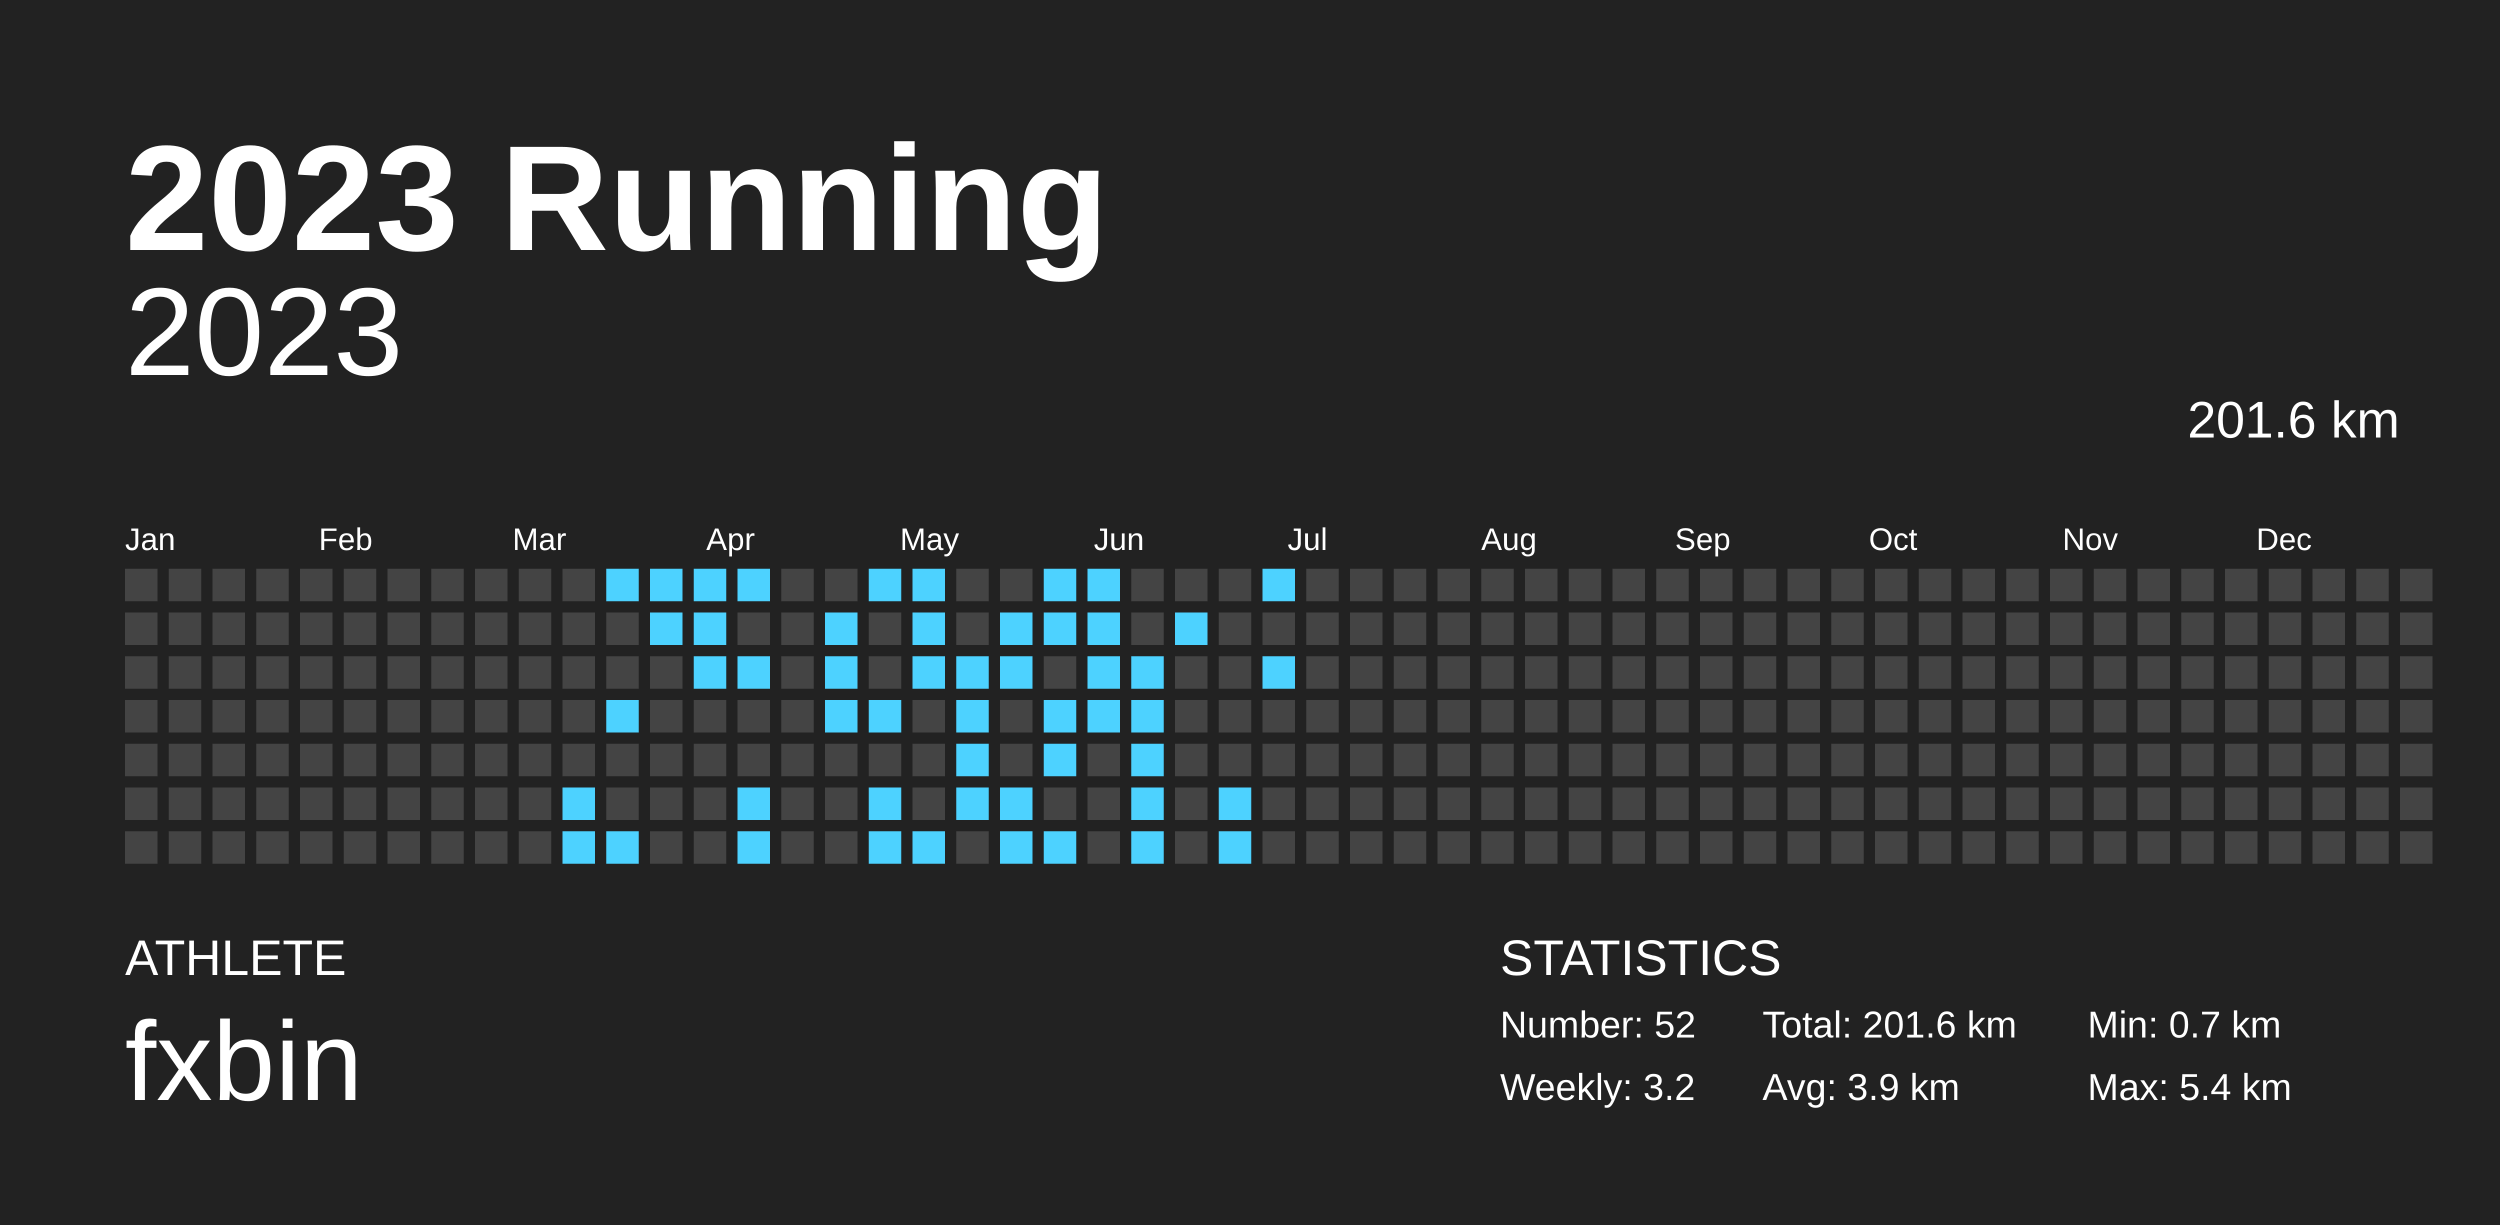
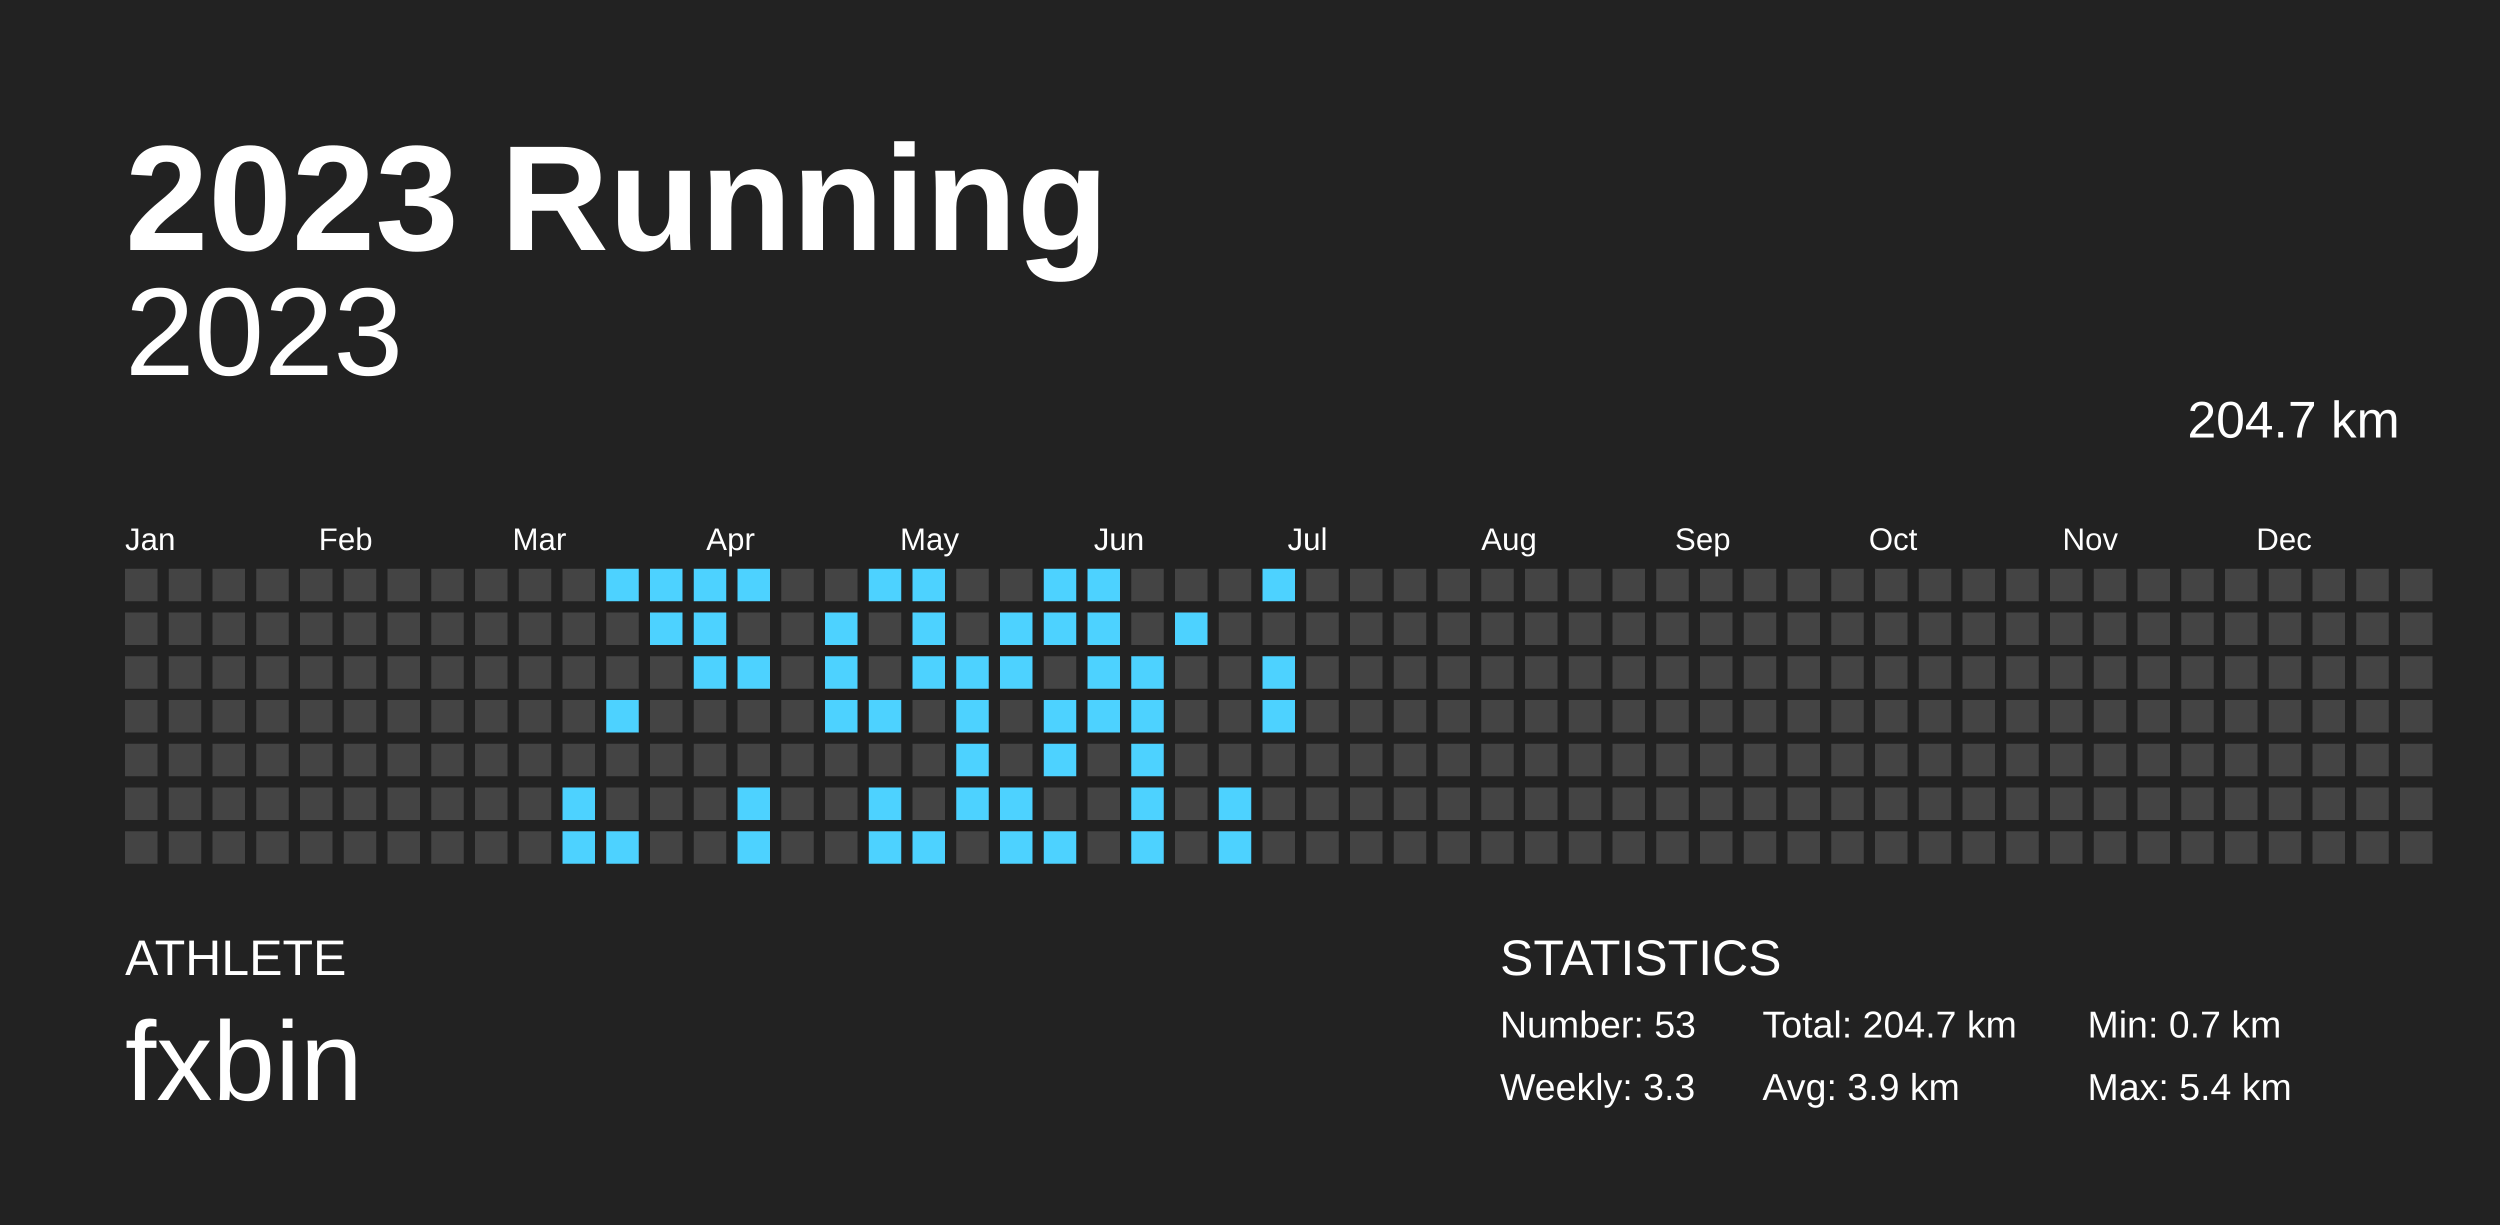
<svg xmlns="http://www.w3.org/2000/svg" baseProfile="full" height="98mm" version="1.1" viewBox="0,0,200,98" width="200mm">
  <defs />
  <rect fill="#222222" height="98" width="200" x="0" y="0" />
  <text fill="#FFFFFF" style="font-size:12px; font-family:Arial; font-weight:bold;" x="10" y="20">2023 Running</text>
  <text fill="#FFFFFF" style="font-size:4px; font-family:Arial" x="10" y="78">ATHLETE</text>
  <text fill="#FFFFFF" style="font-size:9px; font-family:Arial" x="10" y="88">fxbin</text>
  <text fill="#FFFFFF" style="font-size:4px; font-family:Arial" x="120" y="78">STATISTICS</text>
-   <text fill="#FFFFFF" style="font-size:3px; font-family:Arial" x="120" y="83">Number: 52</text>
-   <text fill="#FFFFFF" style="font-size:3px; font-family:Arial" x="120" y="88">Weekly: 3.2</text>
-   <text fill="#FFFFFF" style="font-size:3px; font-family:Arial" x="141" y="83">Total: 201.6 km</text>
+   <text fill="#FFFFFF" style="font-size:3px; font-family:Arial" x="120" y="83">Number: 53</text>
+   <text fill="#FFFFFF" style="font-size:3px; font-family:Arial" x="120" y="88">Weekly: 3.3</text>
+   <text fill="#FFFFFF" style="font-size:3px; font-family:Arial" x="141" y="83">Total: 204.7 km</text>
  <text fill="#FFFFFF" style="font-size:3px; font-family:Arial" x="141" y="88">Avg: 3.9 km</text>
  <text fill="#FFFFFF" style="font-size:3px; font-family:Arial" x="167" y="83">Min: 0.7 km</text>
  <text fill="#FFFFFF" style="font-size:3px; font-family:Arial" x="167" y="88">Max: 5.4 km</text>
  <text alignment-baseline="hanging" fill="#FFFFFF" style="font-size:10.0px; font-family:Arial;" x="10" y="30">2023</text>
-   <text alignment-baseline="hanging" fill="#FFFFFF" style="font-size:4.125px; font-family:Arial;" x="175" y="35">201.6 km</text>
+   <text alignment-baseline="hanging" fill="#FFFFFF" style="font-size:4.125px; font-family:Arial;" x="175" y="35">204.7 km</text>
  <text fill="#FFFFFF" style="font-size:2.5px; font-family:Arial" x="10.0" y="44">Jan</text>
  <text fill="#FFFFFF" style="font-size:2.5px; font-family:Arial" x="25.5" y="44">Feb</text>
  <text fill="#FFFFFF" style="font-size:2.5px; font-family:Arial" x="41.0" y="44">Mar</text>
  <text fill="#FFFFFF" style="font-size:2.5px; font-family:Arial" x="56.5" y="44">Apr</text>
  <text fill="#FFFFFF" style="font-size:2.5px; font-family:Arial" x="72.0" y="44">May</text>
  <text fill="#FFFFFF" style="font-size:2.5px; font-family:Arial" x="87.5" y="44">Jun</text>
  <text fill="#FFFFFF" style="font-size:2.5px; font-family:Arial" x="103.0" y="44">Jul</text>
  <text fill="#FFFFFF" style="font-size:2.5px; font-family:Arial" x="118.5" y="44">Aug</text>
  <text fill="#FFFFFF" style="font-size:2.5px; font-family:Arial" x="134.0" y="44">Sep</text>
  <text fill="#FFFFFF" style="font-size:2.5px; font-family:Arial" x="149.5" y="44">Oct</text>
  <text fill="#FFFFFF" style="font-size:2.5px; font-family:Arial" x="165.0" y="44">Nov</text>
  <text fill="#FFFFFF" style="font-size:2.5px; font-family:Arial" x="180.5" y="44">Dec</text>
  <rect fill="#444444" height="2.6" width="2.6" x="10.0" y="45.5" />
  <rect fill="#444444" height="2.6" width="2.6" x="10.0" y="49.0" />
  <rect fill="#444444" height="2.6" width="2.6" x="10.0" y="52.5" />
  <rect fill="#444444" height="2.6" width="2.6" x="10.0" y="56.0" />
  <rect fill="#444444" height="2.6" width="2.6" x="10.0" y="59.5" />
  <rect fill="#444444" height="2.6" width="2.6" x="10.0" y="63.0" />
  <rect fill="#444444" height="2.6" width="2.6" x="10.0" y="66.5" />
  <rect fill="#444444" height="2.6" width="2.6" x="13.5" y="45.5" />
  <rect fill="#444444" height="2.6" width="2.6" x="13.5" y="49.0" />
  <rect fill="#444444" height="2.6" width="2.6" x="13.5" y="52.5" />
  <rect fill="#444444" height="2.6" width="2.6" x="13.5" y="56.0" />
  <rect fill="#444444" height="2.6" width="2.6" x="13.5" y="59.5" />
  <rect fill="#444444" height="2.6" width="2.6" x="13.5" y="63.0" />
  <rect fill="#444444" height="2.6" width="2.6" x="13.5" y="66.5" />
  <rect fill="#444444" height="2.6" width="2.6" x="17.0" y="45.5" />
  <rect fill="#444444" height="2.6" width="2.6" x="17.0" y="49.0" />
  <rect fill="#444444" height="2.6" width="2.6" x="17.0" y="52.5" />
  <rect fill="#444444" height="2.6" width="2.6" x="17.0" y="56.0" />
  <rect fill="#444444" height="2.6" width="2.6" x="17.0" y="59.5" />
  <rect fill="#444444" height="2.6" width="2.6" x="17.0" y="63.0" />
  <rect fill="#444444" height="2.6" width="2.6" x="17.0" y="66.5" />
  <rect fill="#444444" height="2.6" width="2.6" x="20.5" y="45.5" />
  <rect fill="#444444" height="2.6" width="2.6" x="20.5" y="49.0" />
  <rect fill="#444444" height="2.6" width="2.6" x="20.5" y="52.5" />
  <rect fill="#444444" height="2.6" width="2.6" x="20.5" y="56.0" />
  <rect fill="#444444" height="2.6" width="2.6" x="20.5" y="59.5" />
  <rect fill="#444444" height="2.6" width="2.6" x="20.5" y="63.0" />
  <rect fill="#444444" height="2.6" width="2.6" x="20.5" y="66.5" />
  <rect fill="#444444" height="2.6" width="2.6" x="24.0" y="45.5" />
  <rect fill="#444444" height="2.6" width="2.6" x="24.0" y="49.0" />
  <rect fill="#444444" height="2.6" width="2.6" x="24.0" y="52.5" />
  <rect fill="#444444" height="2.6" width="2.6" x="24.0" y="56.0" />
  <rect fill="#444444" height="2.6" width="2.6" x="24.0" y="59.5" />
  <rect fill="#444444" height="2.6" width="2.6" x="24.0" y="63.0" />
  <rect fill="#444444" height="2.6" width="2.6" x="24.0" y="66.5" />
  <rect fill="#444444" height="2.6" width="2.6" x="27.5" y="45.5" />
  <rect fill="#444444" height="2.6" width="2.6" x="27.5" y="49.0" />
  <rect fill="#444444" height="2.6" width="2.6" x="27.5" y="52.5" />
  <rect fill="#444444" height="2.6" width="2.6" x="27.5" y="56.0" />
  <rect fill="#444444" height="2.6" width="2.6" x="27.5" y="59.5" />
  <rect fill="#444444" height="2.6" width="2.6" x="27.5" y="63.0" />
  <rect fill="#444444" height="2.6" width="2.6" x="27.5" y="66.5" />
  <rect fill="#444444" height="2.6" width="2.6" x="31.0" y="45.5" />
  <rect fill="#444444" height="2.6" width="2.6" x="31.0" y="49.0" />
  <rect fill="#444444" height="2.6" width="2.6" x="31.0" y="52.5" />
  <rect fill="#444444" height="2.6" width="2.6" x="31.0" y="56.0" />
  <rect fill="#444444" height="2.6" width="2.6" x="31.0" y="59.5" />
  <rect fill="#444444" height="2.6" width="2.6" x="31.0" y="63.0" />
  <rect fill="#444444" height="2.6" width="2.6" x="31.0" y="66.5" />
  <rect fill="#444444" height="2.6" width="2.6" x="34.5" y="45.5" />
  <rect fill="#444444" height="2.6" width="2.6" x="34.5" y="49.0" />
  <rect fill="#444444" height="2.6" width="2.6" x="34.5" y="52.5" />
  <rect fill="#444444" height="2.6" width="2.6" x="34.5" y="56.0" />
  <rect fill="#444444" height="2.6" width="2.6" x="34.5" y="59.5" />
  <rect fill="#444444" height="2.6" width="2.6" x="34.5" y="63.0" />
  <rect fill="#444444" height="2.6" width="2.6" x="34.5" y="66.5" />
  <rect fill="#444444" height="2.6" width="2.6" x="38.0" y="45.5" />
  <rect fill="#444444" height="2.6" width="2.6" x="38.0" y="49.0" />
  <rect fill="#444444" height="2.6" width="2.6" x="38.0" y="52.5" />
  <rect fill="#444444" height="2.6" width="2.6" x="38.0" y="56.0" />
  <rect fill="#444444" height="2.6" width="2.6" x="38.0" y="59.5" />
  <rect fill="#444444" height="2.6" width="2.6" x="38.0" y="63.0" />
  <rect fill="#444444" height="2.6" width="2.6" x="38.0" y="66.5" />
  <rect fill="#444444" height="2.6" width="2.6" x="41.5" y="45.5" />
  <rect fill="#444444" height="2.6" width="2.6" x="41.5" y="49.0" />
  <rect fill="#444444" height="2.6" width="2.6" x="41.5" y="52.5" />
  <rect fill="#444444" height="2.6" width="2.6" x="41.5" y="56.0" />
  <rect fill="#444444" height="2.6" width="2.6" x="41.5" y="59.5" />
  <rect fill="#444444" height="2.6" width="2.6" x="41.5" y="63.0" />
  <rect fill="#444444" height="2.6" width="2.6" x="41.5" y="66.5" />
  <rect fill="#444444" height="2.6" width="2.6" x="45.0" y="45.5" />
  <rect fill="#444444" height="2.6" width="2.6" x="45.0" y="49.0" />
  <rect fill="#444444" height="2.6" width="2.6" x="45.0" y="52.5" />
  <rect fill="#444444" height="2.6" width="2.6" x="45.0" y="56.0" />
  <rect fill="#444444" height="2.6" width="2.6" x="45.0" y="59.5" />
  <rect fill="#4dd2ff" height="2.6" width="2.6" x="45.0" y="63.0" />
  <rect fill="#4dd2ff" height="2.6" width="2.6" x="45.0" y="66.5" />
  <rect fill="#4dd2ff" height="2.6" width="2.6" x="48.5" y="45.5" />
  <rect fill="#444444" height="2.6" width="2.6" x="48.5" y="49.0" />
  <rect fill="#444444" height="2.6" width="2.6" x="48.5" y="52.5" />
  <rect fill="#4dd2ff" height="2.6" width="2.6" x="48.5" y="56.0" />
  <rect fill="#444444" height="2.6" width="2.6" x="48.5" y="59.5" />
  <rect fill="#444444" height="2.6" width="2.6" x="48.5" y="63.0" />
  <rect fill="#4dd2ff" height="2.6" width="2.6" x="48.5" y="66.5" />
  <rect fill="#4dd2ff" height="2.6" width="2.6" x="52.0" y="45.5" />
  <rect fill="#4dd2ff" height="2.6" width="2.6" x="52.0" y="49.0" />
  <rect fill="#444444" height="2.6" width="2.6" x="52.0" y="52.5" />
  <rect fill="#444444" height="2.6" width="2.6" x="52.0" y="56.0" />
  <rect fill="#444444" height="2.6" width="2.6" x="52.0" y="59.5" />
  <rect fill="#444444" height="2.6" width="2.6" x="52.0" y="63.0" />
  <rect fill="#444444" height="2.6" width="2.6" x="52.0" y="66.5" />
  <rect fill="#4dd2ff" height="2.6" width="2.6" x="55.5" y="45.5" />
  <rect fill="#4dd2ff" height="2.6" width="2.6" x="55.5" y="49.0" />
  <rect fill="#4dd2ff" height="2.6" width="2.6" x="55.5" y="52.5" />
  <rect fill="#444444" height="2.6" width="2.6" x="55.5" y="56.0" />
  <rect fill="#444444" height="2.6" width="2.6" x="55.5" y="59.5" />
  <rect fill="#444444" height="2.6" width="2.6" x="55.5" y="63.0" />
  <rect fill="#444444" height="2.6" width="2.6" x="55.5" y="66.5" />
  <rect fill="#4dd2ff" height="2.6" width="2.6" x="59.0" y="45.5" />
  <rect fill="#444444" height="2.6" width="2.6" x="59.0" y="49.0" />
  <rect fill="#4dd2ff" height="2.6" width="2.6" x="59.0" y="52.5" />
  <rect fill="#444444" height="2.6" width="2.6" x="59.0" y="56.0" />
  <rect fill="#444444" height="2.6" width="2.6" x="59.0" y="59.5" />
  <rect fill="#4dd2ff" height="2.6" width="2.6" x="59.0" y="63.0" />
  <rect fill="#4dd2ff" height="2.6" width="2.6" x="59.0" y="66.5" />
  <rect fill="#444444" height="2.6" width="2.6" x="62.5" y="45.5" />
  <rect fill="#444444" height="2.6" width="2.6" x="62.5" y="49.0" />
  <rect fill="#444444" height="2.6" width="2.6" x="62.5" y="52.5" />
  <rect fill="#444444" height="2.6" width="2.6" x="62.5" y="56.0" />
  <rect fill="#444444" height="2.6" width="2.6" x="62.5" y="59.5" />
  <rect fill="#444444" height="2.6" width="2.6" x="62.5" y="63.0" />
  <rect fill="#444444" height="2.6" width="2.6" x="62.5" y="66.5" />
  <rect fill="#444444" height="2.6" width="2.6" x="66.0" y="45.5" />
  <rect fill="#4dd2ff" height="2.6" width="2.6" x="66.0" y="49.0" />
  <rect fill="#4dd2ff" height="2.6" width="2.6" x="66.0" y="52.5" />
  <rect fill="#4dd2ff" height="2.6" width="2.6" x="66.0" y="56.0" />
  <rect fill="#444444" height="2.6" width="2.6" x="66.0" y="59.5" />
  <rect fill="#444444" height="2.6" width="2.6" x="66.0" y="63.0" />
  <rect fill="#444444" height="2.6" width="2.6" x="66.0" y="66.5" />
  <rect fill="#4dd2ff" height="2.6" width="2.6" x="69.5" y="45.5" />
  <rect fill="#444444" height="2.6" width="2.6" x="69.5" y="49.0" />
  <rect fill="#444444" height="2.6" width="2.6" x="69.5" y="52.5" />
  <rect fill="#4dd2ff" height="2.6" width="2.6" x="69.5" y="56.0" />
  <rect fill="#444444" height="2.6" width="2.6" x="69.5" y="59.5" />
  <rect fill="#4dd2ff" height="2.6" width="2.6" x="69.5" y="63.0" />
  <rect fill="#4dd2ff" height="2.6" width="2.6" x="69.5" y="66.5" />
  <rect fill="#4dd2ff" height="2.6" width="2.6" x="73.0" y="45.5" />
  <rect fill="#4dd2ff" height="2.6" width="2.6" x="73.0" y="49.0" />
  <rect fill="#4dd2ff" height="2.6" width="2.6" x="73.0" y="52.5" />
  <rect fill="#444444" height="2.6" width="2.6" x="73.0" y="56.0" />
  <rect fill="#444444" height="2.6" width="2.6" x="73.0" y="59.5" />
  <rect fill="#444444" height="2.6" width="2.6" x="73.0" y="63.0" />
  <rect fill="#4dd2ff" height="2.6" width="2.6" x="73.0" y="66.5" />
  <rect fill="#444444" height="2.6" width="2.6" x="76.5" y="45.5" />
  <rect fill="#444444" height="2.6" width="2.6" x="76.5" y="49.0" />
  <rect fill="#4dd2ff" height="2.6" width="2.6" x="76.5" y="52.5" />
  <rect fill="#4dd2ff" height="2.6" width="2.6" x="76.5" y="56.0" />
  <rect fill="#4dd2ff" height="2.6" width="2.6" x="76.5" y="59.5" />
  <rect fill="#4dd2ff" height="2.6" width="2.6" x="76.5" y="63.0" />
  <rect fill="#444444" height="2.6" width="2.6" x="76.5" y="66.5" />
  <rect fill="#444444" height="2.6" width="2.6" x="80.0" y="45.5" />
  <rect fill="#4dd2ff" height="2.6" width="2.6" x="80.0" y="49.0" />
  <rect fill="#4dd2ff" height="2.6" width="2.6" x="80.0" y="52.5" />
  <rect fill="#444444" height="2.6" width="2.6" x="80.0" y="56.0" />
  <rect fill="#444444" height="2.6" width="2.6" x="80.0" y="59.5" />
  <rect fill="#4dd2ff" height="2.6" width="2.6" x="80.0" y="63.0" />
  <rect fill="#4dd2ff" height="2.6" width="2.6" x="80.0" y="66.5" />
  <rect fill="#4dd2ff" height="2.6" width="2.6" x="83.5" y="45.5" />
  <rect fill="#4dd2ff" height="2.6" width="2.6" x="83.5" y="49.0" />
  <rect fill="#444444" height="2.6" width="2.6" x="83.5" y="52.5" />
  <rect fill="#4dd2ff" height="2.6" width="2.6" x="83.5" y="56.0" />
  <rect fill="#4dd2ff" height="2.6" width="2.6" x="83.5" y="59.5" />
  <rect fill="#444444" height="2.6" width="2.6" x="83.5" y="63.0" />
  <rect fill="#4dd2ff" height="2.6" width="2.6" x="83.5" y="66.5" />
  <rect fill="#4dd2ff" height="2.6" width="2.6" x="87.0" y="45.5" />
  <rect fill="#4dd2ff" height="2.6" width="2.6" x="87.0" y="49.0" />
  <rect fill="#4dd2ff" height="2.6" width="2.6" x="87.0" y="52.5" />
  <rect fill="#4dd2ff" height="2.6" width="2.6" x="87.0" y="56.0" />
  <rect fill="#444444" height="2.6" width="2.6" x="87.0" y="59.5" />
  <rect fill="#444444" height="2.6" width="2.6" x="87.0" y="63.0" />
  <rect fill="#444444" height="2.6" width="2.6" x="87.0" y="66.5" />
  <rect fill="#444444" height="2.6" width="2.6" x="90.5" y="45.5" />
  <rect fill="#444444" height="2.6" width="2.6" x="90.5" y="49.0" />
  <rect fill="#4dd2ff" height="2.6" width="2.6" x="90.5" y="52.5" />
  <rect fill="#4dd2ff" height="2.6" width="2.6" x="90.5" y="56.0" />
  <rect fill="#4dd2ff" height="2.6" width="2.6" x="90.5" y="59.5" />
  <rect fill="#4dd2ff" height="2.6" width="2.6" x="90.5" y="63.0" />
  <rect fill="#4dd2ff" height="2.6" width="2.6" x="90.5" y="66.5" />
  <rect fill="#444444" height="2.6" width="2.6" x="94.0" y="45.5" />
  <rect fill="#4dd2ff" height="2.6" width="2.6" x="94.0" y="49.0" />
  <rect fill="#444444" height="2.6" width="2.6" x="94.0" y="52.5" />
  <rect fill="#444444" height="2.6" width="2.6" x="94.0" y="56.0" />
  <rect fill="#444444" height="2.6" width="2.6" x="94.0" y="59.5" />
  <rect fill="#444444" height="2.6" width="2.6" x="94.0" y="63.0" />
  <rect fill="#444444" height="2.6" width="2.6" x="94.0" y="66.5" />
  <rect fill="#444444" height="2.6" width="2.6" x="97.5" y="45.5" />
  <rect fill="#444444" height="2.6" width="2.6" x="97.5" y="49.0" />
  <rect fill="#444444" height="2.6" width="2.6" x="97.5" y="52.5" />
  <rect fill="#444444" height="2.6" width="2.6" x="97.5" y="56.0" />
  <rect fill="#444444" height="2.6" width="2.6" x="97.5" y="59.5" />
  <rect fill="#4dd2ff" height="2.6" width="2.6" x="97.5" y="63.0" />
  <rect fill="#4dd2ff" height="2.6" width="2.6" x="97.5" y="66.5" />
  <rect fill="#4dd2ff" height="2.6" width="2.6" x="101.0" y="45.5" />
  <rect fill="#444444" height="2.6" width="2.6" x="101.0" y="49.0" />
  <rect fill="#4dd2ff" height="2.6" width="2.6" x="101.0" y="52.5" />
-   <rect fill="#444444" height="2.6" width="2.6" x="101.0" y="56.0" />
+   <rect fill="#4dd2ff" height="2.6" width="2.6" x="101.0" y="56.0" />
  <rect fill="#444444" height="2.6" width="2.6" x="101.0" y="59.5" />
  <rect fill="#444444" height="2.6" width="2.6" x="101.0" y="63.0" />
  <rect fill="#444444" height="2.6" width="2.6" x="101.0" y="66.5" />
  <rect fill="#444444" height="2.6" width="2.6" x="104.5" y="45.5" />
  <rect fill="#444444" height="2.6" width="2.6" x="104.5" y="49.0" />
  <rect fill="#444444" height="2.6" width="2.6" x="104.5" y="52.5" />
  <rect fill="#444444" height="2.6" width="2.6" x="104.5" y="56.0" />
  <rect fill="#444444" height="2.6" width="2.6" x="104.5" y="59.5" />
  <rect fill="#444444" height="2.6" width="2.6" x="104.5" y="63.0" />
  <rect fill="#444444" height="2.6" width="2.6" x="104.5" y="66.5" />
  <rect fill="#444444" height="2.6" width="2.6" x="108.0" y="45.5" />
  <rect fill="#444444" height="2.6" width="2.6" x="108.0" y="49.0" />
  <rect fill="#444444" height="2.6" width="2.6" x="108.0" y="52.5" />
  <rect fill="#444444" height="2.6" width="2.6" x="108.0" y="56.0" />
  <rect fill="#444444" height="2.6" width="2.6" x="108.0" y="59.5" />
  <rect fill="#444444" height="2.6" width="2.6" x="108.0" y="63.0" />
  <rect fill="#444444" height="2.6" width="2.6" x="108.0" y="66.5" />
  <rect fill="#444444" height="2.6" width="2.6" x="111.5" y="45.5" />
  <rect fill="#444444" height="2.6" width="2.6" x="111.5" y="49.0" />
  <rect fill="#444444" height="2.6" width="2.6" x="111.5" y="52.5" />
  <rect fill="#444444" height="2.6" width="2.6" x="111.5" y="56.0" />
  <rect fill="#444444" height="2.6" width="2.6" x="111.5" y="59.5" />
  <rect fill="#444444" height="2.6" width="2.6" x="111.5" y="63.0" />
  <rect fill="#444444" height="2.6" width="2.6" x="111.5" y="66.5" />
  <rect fill="#444444" height="2.6" width="2.6" x="115.0" y="45.5" />
  <rect fill="#444444" height="2.6" width="2.6" x="115.0" y="49.0" />
  <rect fill="#444444" height="2.6" width="2.6" x="115.0" y="52.5" />
  <rect fill="#444444" height="2.6" width="2.6" x="115.0" y="56.0" />
  <rect fill="#444444" height="2.6" width="2.6" x="115.0" y="59.5" />
  <rect fill="#444444" height="2.6" width="2.6" x="115.0" y="63.0" />
  <rect fill="#444444" height="2.6" width="2.6" x="115.0" y="66.5" />
  <rect fill="#444444" height="2.6" width="2.6" x="118.5" y="45.5" />
  <rect fill="#444444" height="2.6" width="2.6" x="118.5" y="49.0" />
  <rect fill="#444444" height="2.6" width="2.6" x="118.5" y="52.5" />
  <rect fill="#444444" height="2.6" width="2.6" x="118.5" y="56.0" />
  <rect fill="#444444" height="2.6" width="2.6" x="118.5" y="59.5" />
  <rect fill="#444444" height="2.6" width="2.6" x="118.5" y="63.0" />
  <rect fill="#444444" height="2.6" width="2.6" x="118.5" y="66.5" />
  <rect fill="#444444" height="2.6" width="2.6" x="122.0" y="45.5" />
  <rect fill="#444444" height="2.6" width="2.6" x="122.0" y="49.0" />
  <rect fill="#444444" height="2.6" width="2.6" x="122.0" y="52.5" />
  <rect fill="#444444" height="2.6" width="2.6" x="122.0" y="56.0" />
  <rect fill="#444444" height="2.6" width="2.6" x="122.0" y="59.5" />
  <rect fill="#444444" height="2.6" width="2.6" x="122.0" y="63.0" />
  <rect fill="#444444" height="2.6" width="2.6" x="122.0" y="66.5" />
  <rect fill="#444444" height="2.6" width="2.6" x="125.5" y="45.5" />
  <rect fill="#444444" height="2.6" width="2.6" x="125.5" y="49.0" />
  <rect fill="#444444" height="2.6" width="2.6" x="125.5" y="52.5" />
  <rect fill="#444444" height="2.6" width="2.6" x="125.5" y="56.0" />
  <rect fill="#444444" height="2.6" width="2.6" x="125.5" y="59.5" />
  <rect fill="#444444" height="2.6" width="2.6" x="125.5" y="63.0" />
  <rect fill="#444444" height="2.6" width="2.6" x="125.5" y="66.5" />
  <rect fill="#444444" height="2.6" width="2.6" x="129.0" y="45.5" />
  <rect fill="#444444" height="2.6" width="2.6" x="129.0" y="49.0" />
  <rect fill="#444444" height="2.6" width="2.6" x="129.0" y="52.5" />
  <rect fill="#444444" height="2.6" width="2.6" x="129.0" y="56.0" />
  <rect fill="#444444" height="2.6" width="2.6" x="129.0" y="59.5" />
  <rect fill="#444444" height="2.6" width="2.6" x="129.0" y="63.0" />
  <rect fill="#444444" height="2.6" width="2.6" x="129.0" y="66.5" />
  <rect fill="#444444" height="2.6" width="2.6" x="132.5" y="45.5" />
  <rect fill="#444444" height="2.6" width="2.6" x="132.5" y="49.0" />
  <rect fill="#444444" height="2.6" width="2.6" x="132.5" y="52.5" />
  <rect fill="#444444" height="2.6" width="2.6" x="132.5" y="56.0" />
  <rect fill="#444444" height="2.6" width="2.6" x="132.5" y="59.5" />
  <rect fill="#444444" height="2.6" width="2.6" x="132.5" y="63.0" />
  <rect fill="#444444" height="2.6" width="2.6" x="132.5" y="66.5" />
  <rect fill="#444444" height="2.6" width="2.6" x="136.0" y="45.5" />
  <rect fill="#444444" height="2.6" width="2.6" x="136.0" y="49.0" />
  <rect fill="#444444" height="2.6" width="2.6" x="136.0" y="52.5" />
  <rect fill="#444444" height="2.6" width="2.6" x="136.0" y="56.0" />
  <rect fill="#444444" height="2.6" width="2.6" x="136.0" y="59.5" />
  <rect fill="#444444" height="2.6" width="2.6" x="136.0" y="63.0" />
  <rect fill="#444444" height="2.6" width="2.6" x="136.0" y="66.5" />
  <rect fill="#444444" height="2.6" width="2.6" x="139.5" y="45.5" />
  <rect fill="#444444" height="2.6" width="2.6" x="139.5" y="49.0" />
  <rect fill="#444444" height="2.6" width="2.6" x="139.5" y="52.5" />
  <rect fill="#444444" height="2.6" width="2.6" x="139.5" y="56.0" />
  <rect fill="#444444" height="2.6" width="2.6" x="139.5" y="59.5" />
  <rect fill="#444444" height="2.6" width="2.6" x="139.5" y="63.0" />
  <rect fill="#444444" height="2.6" width="2.6" x="139.5" y="66.5" />
  <rect fill="#444444" height="2.6" width="2.6" x="143.0" y="45.5" />
  <rect fill="#444444" height="2.6" width="2.6" x="143.0" y="49.0" />
  <rect fill="#444444" height="2.6" width="2.6" x="143.0" y="52.5" />
  <rect fill="#444444" height="2.6" width="2.6" x="143.0" y="56.0" />
  <rect fill="#444444" height="2.6" width="2.6" x="143.0" y="59.5" />
  <rect fill="#444444" height="2.6" width="2.6" x="143.0" y="63.0" />
  <rect fill="#444444" height="2.6" width="2.6" x="143.0" y="66.5" />
  <rect fill="#444444" height="2.6" width="2.6" x="146.5" y="45.5" />
  <rect fill="#444444" height="2.6" width="2.6" x="146.5" y="49.0" />
  <rect fill="#444444" height="2.6" width="2.6" x="146.5" y="52.5" />
  <rect fill="#444444" height="2.6" width="2.6" x="146.5" y="56.0" />
  <rect fill="#444444" height="2.6" width="2.6" x="146.5" y="59.5" />
  <rect fill="#444444" height="2.6" width="2.6" x="146.5" y="63.0" />
  <rect fill="#444444" height="2.6" width="2.6" x="146.5" y="66.5" />
  <rect fill="#444444" height="2.6" width="2.6" x="150.0" y="45.5" />
  <rect fill="#444444" height="2.6" width="2.6" x="150.0" y="49.0" />
  <rect fill="#444444" height="2.6" width="2.6" x="150.0" y="52.5" />
  <rect fill="#444444" height="2.6" width="2.6" x="150.0" y="56.0" />
  <rect fill="#444444" height="2.6" width="2.6" x="150.0" y="59.5" />
  <rect fill="#444444" height="2.6" width="2.6" x="150.0" y="63.0" />
  <rect fill="#444444" height="2.6" width="2.6" x="150.0" y="66.5" />
  <rect fill="#444444" height="2.6" width="2.6" x="153.5" y="45.5" />
  <rect fill="#444444" height="2.6" width="2.6" x="153.5" y="49.0" />
  <rect fill="#444444" height="2.6" width="2.6" x="153.5" y="52.5" />
  <rect fill="#444444" height="2.6" width="2.6" x="153.5" y="56.0" />
  <rect fill="#444444" height="2.6" width="2.6" x="153.5" y="59.5" />
  <rect fill="#444444" height="2.6" width="2.6" x="153.5" y="63.0" />
  <rect fill="#444444" height="2.6" width="2.6" x="153.5" y="66.5" />
  <rect fill="#444444" height="2.6" width="2.6" x="157.0" y="45.5" />
  <rect fill="#444444" height="2.6" width="2.6" x="157.0" y="49.0" />
  <rect fill="#444444" height="2.6" width="2.6" x="157.0" y="52.5" />
  <rect fill="#444444" height="2.6" width="2.6" x="157.0" y="56.0" />
  <rect fill="#444444" height="2.6" width="2.6" x="157.0" y="59.5" />
  <rect fill="#444444" height="2.6" width="2.6" x="157.0" y="63.0" />
  <rect fill="#444444" height="2.6" width="2.6" x="157.0" y="66.5" />
  <rect fill="#444444" height="2.6" width="2.6" x="160.5" y="45.5" />
  <rect fill="#444444" height="2.6" width="2.6" x="160.5" y="49.0" />
  <rect fill="#444444" height="2.6" width="2.6" x="160.5" y="52.5" />
  <rect fill="#444444" height="2.6" width="2.6" x="160.5" y="56.0" />
  <rect fill="#444444" height="2.6" width="2.6" x="160.5" y="59.5" />
  <rect fill="#444444" height="2.6" width="2.6" x="160.5" y="63.0" />
  <rect fill="#444444" height="2.6" width="2.6" x="160.5" y="66.5" />
  <rect fill="#444444" height="2.6" width="2.6" x="164.0" y="45.5" />
  <rect fill="#444444" height="2.6" width="2.6" x="164.0" y="49.0" />
  <rect fill="#444444" height="2.6" width="2.6" x="164.0" y="52.5" />
  <rect fill="#444444" height="2.6" width="2.6" x="164.0" y="56.0" />
  <rect fill="#444444" height="2.6" width="2.6" x="164.0" y="59.5" />
  <rect fill="#444444" height="2.6" width="2.6" x="164.0" y="63.0" />
  <rect fill="#444444" height="2.6" width="2.6" x="164.0" y="66.5" />
  <rect fill="#444444" height="2.6" width="2.6" x="167.5" y="45.5" />
  <rect fill="#444444" height="2.6" width="2.6" x="167.5" y="49.0" />
  <rect fill="#444444" height="2.6" width="2.6" x="167.5" y="52.5" />
  <rect fill="#444444" height="2.6" width="2.6" x="167.5" y="56.0" />
  <rect fill="#444444" height="2.6" width="2.6" x="167.5" y="59.5" />
  <rect fill="#444444" height="2.6" width="2.6" x="167.5" y="63.0" />
  <rect fill="#444444" height="2.6" width="2.6" x="167.5" y="66.5" />
  <rect fill="#444444" height="2.6" width="2.6" x="171.0" y="45.5" />
  <rect fill="#444444" height="2.6" width="2.6" x="171.0" y="49.0" />
  <rect fill="#444444" height="2.6" width="2.6" x="171.0" y="52.5" />
  <rect fill="#444444" height="2.6" width="2.6" x="171.0" y="56.0" />
  <rect fill="#444444" height="2.6" width="2.6" x="171.0" y="59.5" />
  <rect fill="#444444" height="2.6" width="2.6" x="171.0" y="63.0" />
  <rect fill="#444444" height="2.6" width="2.6" x="171.0" y="66.5" />
  <rect fill="#444444" height="2.6" width="2.6" x="174.5" y="45.5" />
  <rect fill="#444444" height="2.6" width="2.6" x="174.5" y="49.0" />
  <rect fill="#444444" height="2.6" width="2.6" x="174.5" y="52.5" />
  <rect fill="#444444" height="2.6" width="2.6" x="174.5" y="56.0" />
  <rect fill="#444444" height="2.6" width="2.6" x="174.5" y="59.5" />
  <rect fill="#444444" height="2.6" width="2.6" x="174.5" y="63.0" />
  <rect fill="#444444" height="2.6" width="2.6" x="174.5" y="66.5" />
  <rect fill="#444444" height="2.6" width="2.6" x="178.0" y="45.5" />
  <rect fill="#444444" height="2.6" width="2.6" x="178.0" y="49.0" />
  <rect fill="#444444" height="2.6" width="2.6" x="178.0" y="52.5" />
  <rect fill="#444444" height="2.6" width="2.6" x="178.0" y="56.0" />
  <rect fill="#444444" height="2.6" width="2.6" x="178.0" y="59.5" />
  <rect fill="#444444" height="2.6" width="2.6" x="178.0" y="63.0" />
  <rect fill="#444444" height="2.6" width="2.6" x="178.0" y="66.5" />
  <rect fill="#444444" height="2.6" width="2.6" x="181.5" y="45.5" />
  <rect fill="#444444" height="2.6" width="2.6" x="181.5" y="49.0" />
  <rect fill="#444444" height="2.6" width="2.6" x="181.5" y="52.5" />
  <rect fill="#444444" height="2.6" width="2.6" x="181.5" y="56.0" />
  <rect fill="#444444" height="2.6" width="2.6" x="181.5" y="59.5" />
  <rect fill="#444444" height="2.6" width="2.6" x="181.5" y="63.0" />
  <rect fill="#444444" height="2.6" width="2.6" x="181.5" y="66.5" />
  <rect fill="#444444" height="2.6" width="2.6" x="185.0" y="45.5" />
  <rect fill="#444444" height="2.6" width="2.6" x="185.0" y="49.0" />
  <rect fill="#444444" height="2.6" width="2.6" x="185.0" y="52.5" />
  <rect fill="#444444" height="2.6" width="2.6" x="185.0" y="56.0" />
  <rect fill="#444444" height="2.6" width="2.6" x="185.0" y="59.5" />
  <rect fill="#444444" height="2.6" width="2.6" x="185.0" y="63.0" />
  <rect fill="#444444" height="2.6" width="2.6" x="185.0" y="66.5" />
  <rect fill="#444444" height="2.6" width="2.6" x="188.5" y="45.5" />
  <rect fill="#444444" height="2.6" width="2.6" x="188.5" y="49.0" />
  <rect fill="#444444" height="2.6" width="2.6" x="188.5" y="52.5" />
  <rect fill="#444444" height="2.6" width="2.6" x="188.5" y="56.0" />
  <rect fill="#444444" height="2.6" width="2.6" x="188.5" y="59.5" />
  <rect fill="#444444" height="2.6" width="2.6" x="188.5" y="63.0" />
  <rect fill="#444444" height="2.6" width="2.6" x="188.5" y="66.5" />
  <rect fill="#444444" height="2.6" width="2.6" x="192.0" y="45.5" />
  <rect fill="#444444" height="2.6" width="2.6" x="192.0" y="49.0" />
  <rect fill="#444444" height="2.6" width="2.6" x="192.0" y="52.5" />
  <rect fill="#444444" height="2.6" width="2.6" x="192.0" y="56.0" />
  <rect fill="#444444" height="2.6" width="2.6" x="192.0" y="59.5" />
  <rect fill="#444444" height="2.6" width="2.6" x="192.0" y="63.0" />
  <rect fill="#444444" height="2.6" width="2.6" x="192.0" y="66.5" />
</svg>
